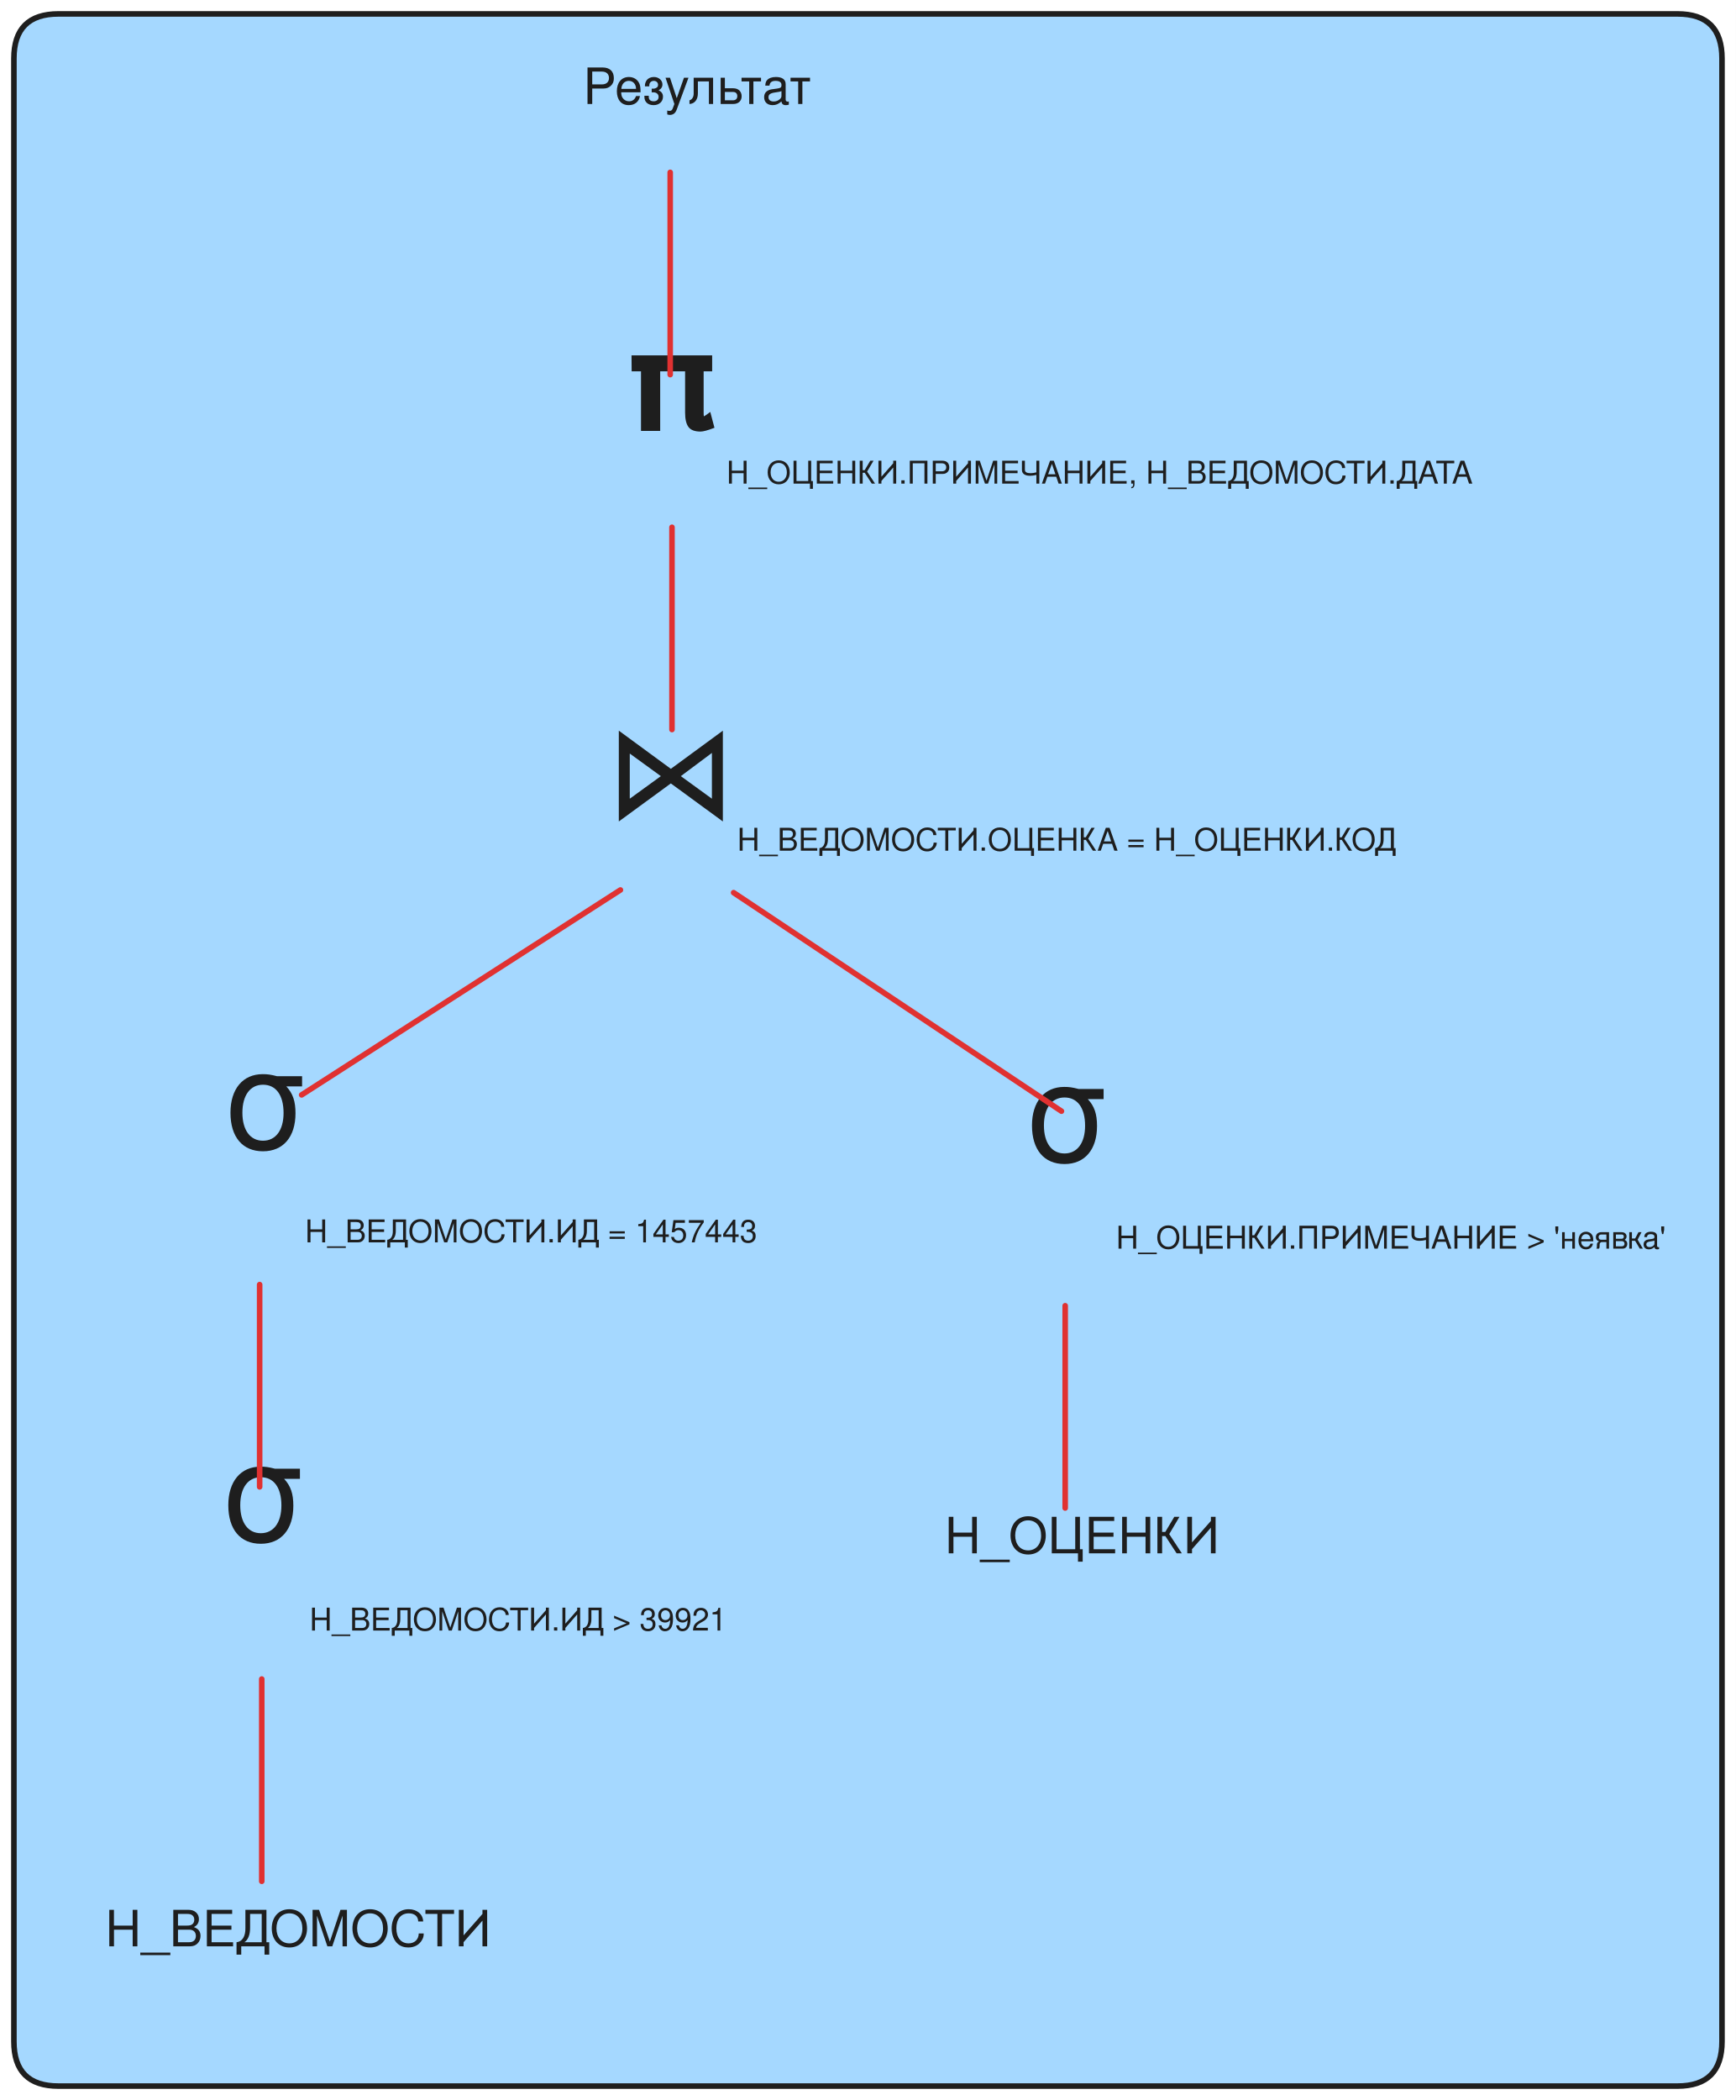
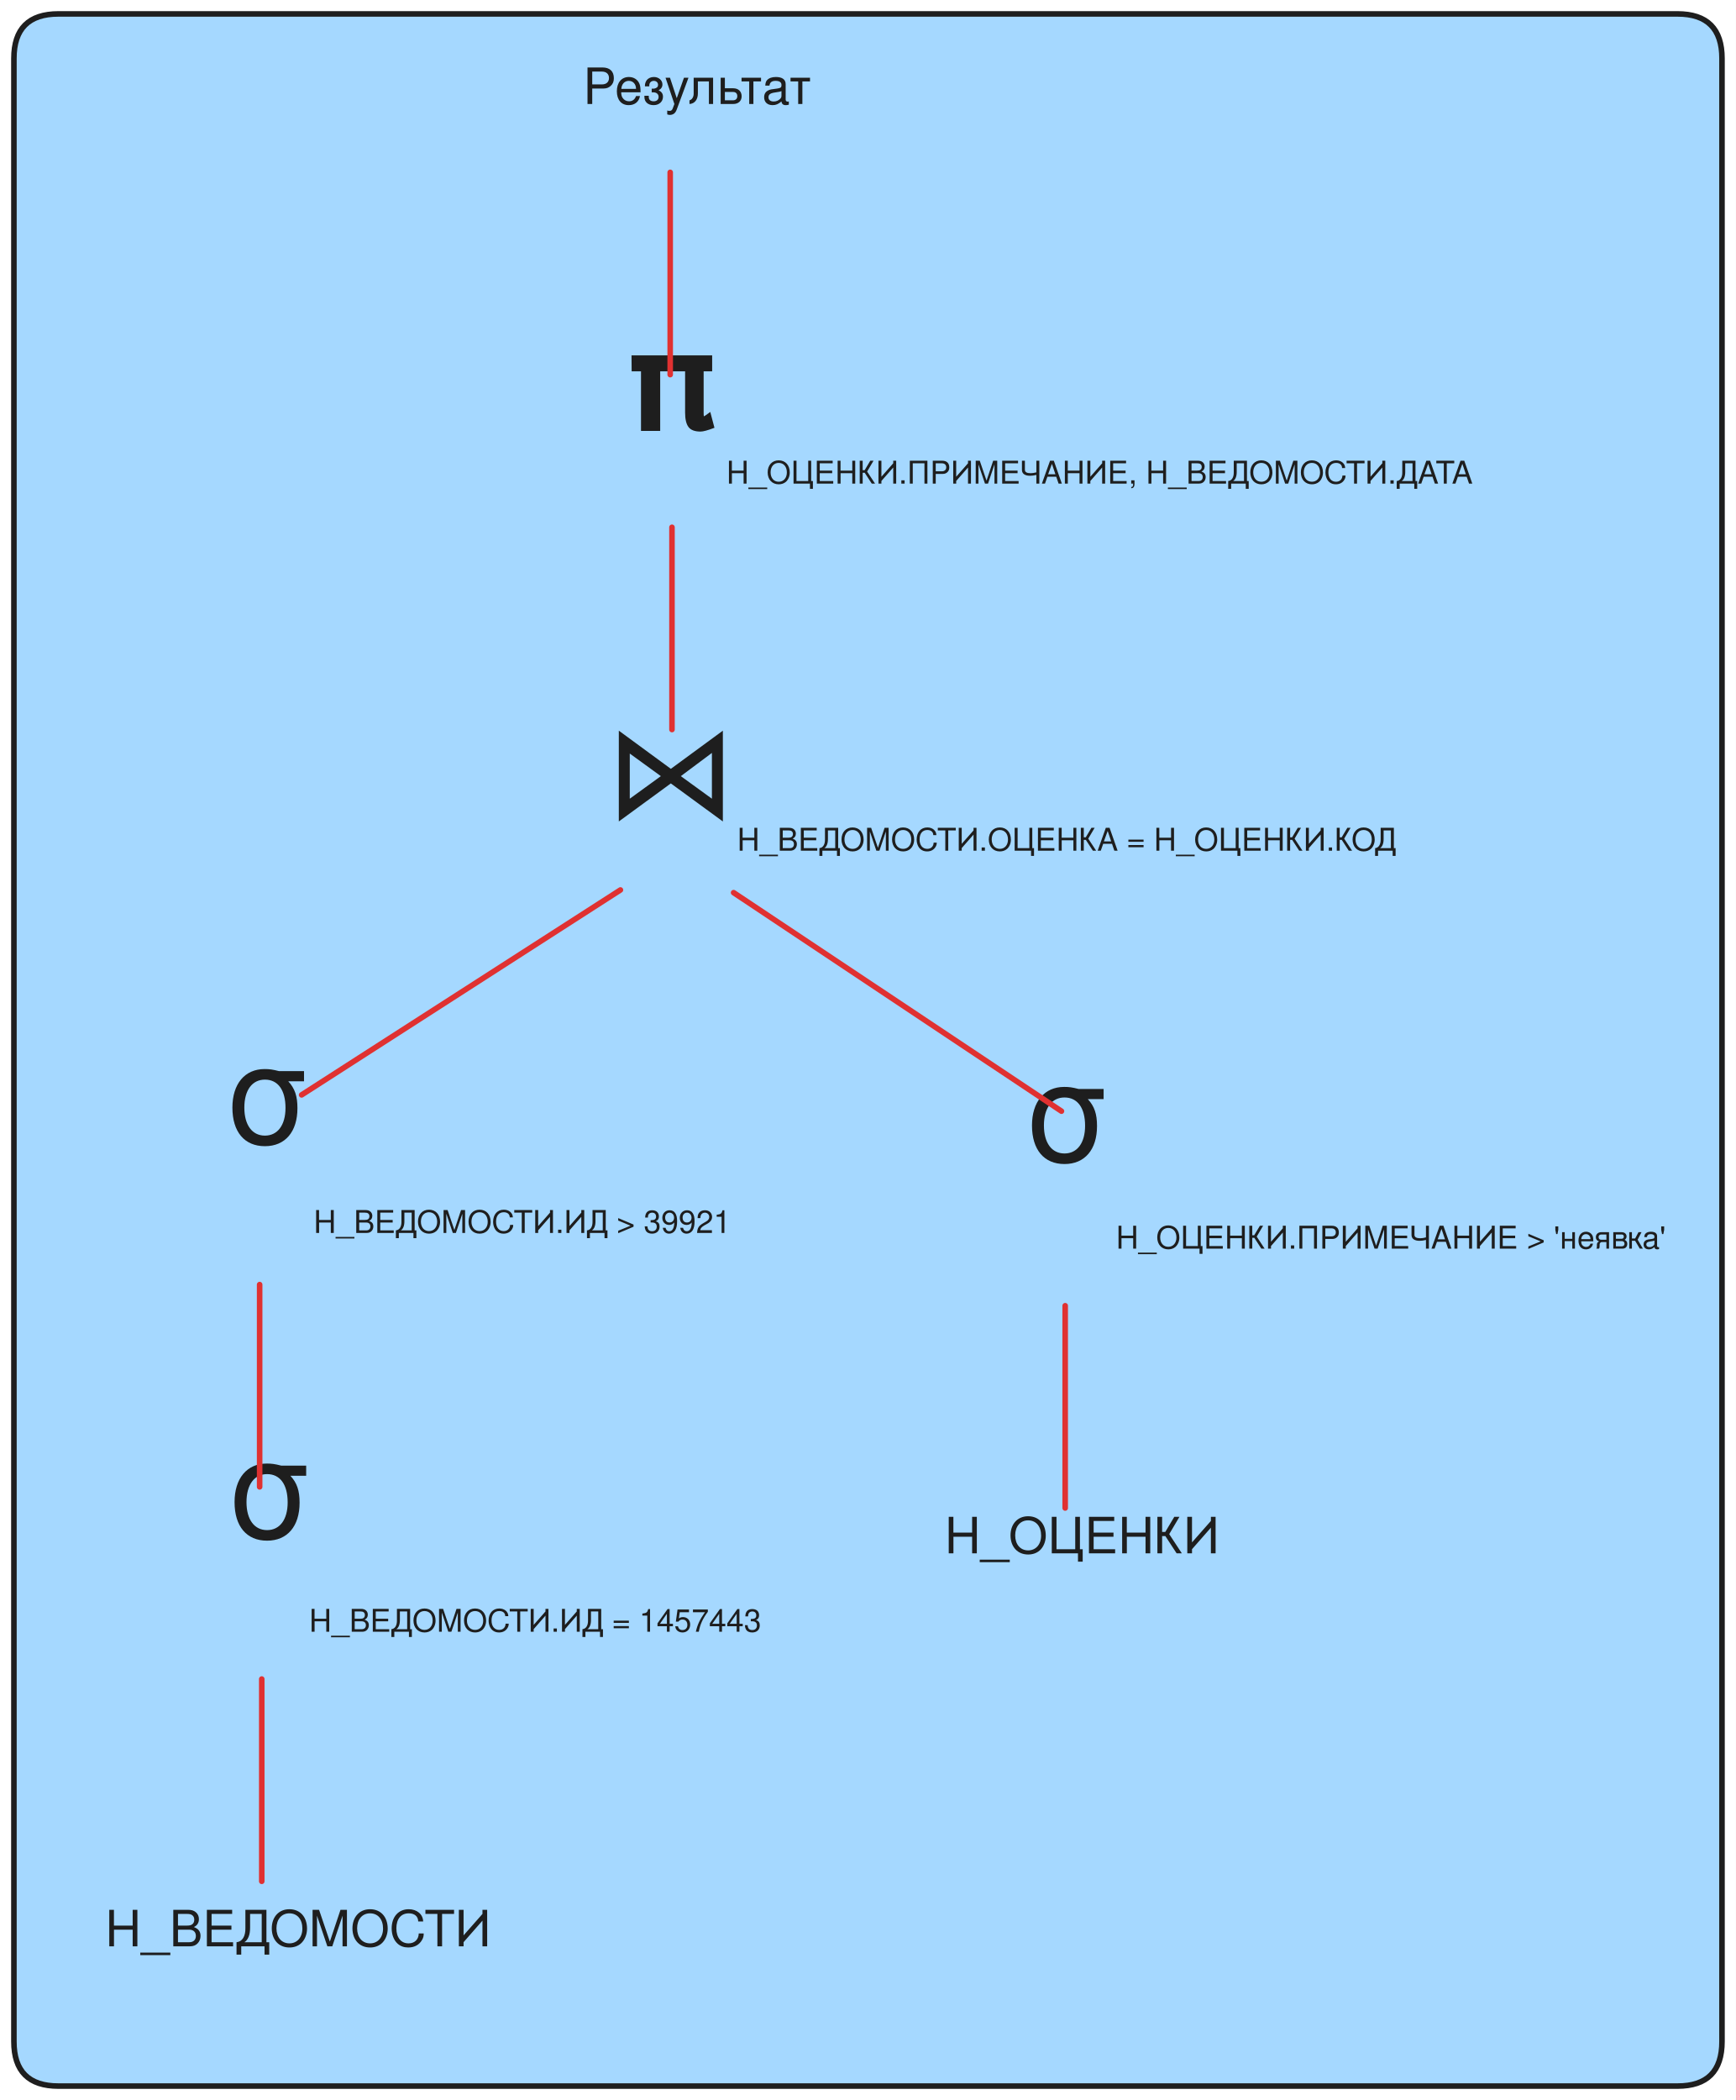
<svg xmlns="http://www.w3.org/2000/svg" version="1.1" viewBox="0 0 1247.929 1509.432" width="2495.858" height="3018.864">
  <defs>
    <style class="style-fonts">
      @font-face {
        font-family: "Virgil";
        src: url("https://excalidraw.com/Virgil.woff2");
      }
      @font-face {
        font-family: "Cascadia";
        src: url("https://excalidraw.com/Cascadia.woff2");
      }
      @font-face {
        font-family: "Assistant";
        src: url("https://excalidraw.com/Assistant-Regular.woff2");
      }
    </style>
  </defs>
  <rect x="0" y="0" width="1247.929" height="1509.432" fill="#ffffff" />
  <g stroke-linecap="round" transform="translate(10 10) rotate(0 613.9644 744.7161)">
-     <path d="M32 0 C447.09 0, 862.18 0, 1195.93 0 C1217.26 0, 1227.93 10.67, 1227.93 32 C1227.93 444.22, 1227.93 856.44, 1227.93 1457.43 C1227.93 1478.77, 1217.26 1489.43, 1195.93 1489.43 C834.77 1489.43, 473.62 1489.43, 32 1489.43 C10.67 1489.43, 0 1478.77, 0 1457.43 C0 906.03, 0 354.63, 0 32 C0 10.67, 10.67 0, 32 0" stroke="none" stroke-width="0" fill="#a5d8ff" />
-     <path d="M32 0 C287.61 0, 543.22 0, 1195.93 0 M32 0 C465.78 0, 899.56 0, 1195.93 0 M1195.93 0 C1217.26 0, 1227.93 10.67, 1227.93 32 M1195.93 0 C1217.26 0, 1227.93 10.67, 1227.93 32 M1227.93 32 C1227.93 476.9, 1227.93 921.79, 1227.93 1457.43 M1227.93 32 C1227.93 586.11, 1227.93 1140.23, 1227.93 1457.43 M1227.93 1457.43 C1227.93 1478.77, 1217.26 1489.43, 1195.93 1489.43 M1227.93 1457.43 C1227.93 1478.77, 1217.26 1489.43, 1195.93 1489.43 M1195.93 1489.43 C946.94 1489.43, 697.95 1489.43, 32 1489.43 M1195.93 1489.43 C793.54 1489.43, 391.14 1489.43, 32 1489.43 M32 1489.43 C10.67 1489.43, 0 1478.77, 0 1457.43 M32 1489.43 C10.67 1489.43, 0 1478.77, 0 1457.43 M0 1457.43 C0 989.82, 0 522.2, 0 32 M0 1457.43 C0 1146.38, 0 835.32, 0 32 M0 32 C0 10.67, 10.67 0, 32 0 M0 32 C0 10.67, 10.67 0, 32 0" stroke="#1e1e1e" stroke-width="4" fill="none" />
+     <path d="M32 0 C321.84 0, 611.67 0, 1195.93 0 C1217.26 0, 1227.93 10.67, 1227.93 32 C1227.93 341.84, 1227.93 651.67, 1227.93 1457.43 C1227.93 1478.77, 1217.26 1489.43, 1195.93 1489.43 C744.38 1489.43, 292.82 1489.43, 32 1489.43 C10.67 1489.43, 0 1478.77, 0 1457.43 C0 1147.46, 0 837.49, 0 32 C0 10.67, 10.67 0, 32 0" stroke="none" stroke-width="0" fill="#a5d8ff" />
+     <path d="M32 0 C373.26 0, 714.51 0, 1195.93 0 M32 0 C420.21 0, 808.42 0, 1195.93 0 M1195.93 0 C1217.26 0, 1227.93 10.67, 1227.93 32 M1195.93 0 C1217.26 0, 1227.93 10.67, 1227.93 32 M1227.93 32 C1227.93 475.47, 1227.93 918.94, 1227.93 1457.43 M1227.93 32 C1227.93 418.61, 1227.93 805.22, 1227.93 1457.43 M1227.93 1457.43 C1227.93 1478.77, 1217.26 1489.43, 1195.93 1489.43 M1227.93 1457.43 C1227.93 1478.77, 1217.26 1489.43, 1195.93 1489.43 M1195.93 1489.43 C818.81 1489.43, 441.69 1489.43, 32 1489.43 M1195.93 1489.43 C861.61 1489.43, 527.3 1489.43, 32 1489.43 M32 1489.43 C10.67 1489.43, 0 1478.77, 0 1457.43 M32 1489.43 C10.67 1489.43, 0 1478.77, 0 1457.43 M0 1457.43 C0 1023.5, 0 589.57, 0 32 M0 1457.43 C0 1066.73, 0 676.02, 0 32 M0 32 C0 10.67, 10.67 0, 32 0 M0 32 C0 10.67, 10.67 0, 32 0" stroke="#1e1e1e" stroke-width="4" fill="none" />
  </g>
  <g transform="translate(677.6906 1107.226) rotate(0 100.1953 20.7)">
    <text x="100.195" y="0" font-family="Helvetica, Segoe UI Emoji" font-size="36px" fill="#1e1e1e" text-anchor="middle" style="white-space: pre;" direction="ltr" dominant-baseline="text-before-edge">Н_ОЦЕНКИ</text>
  </g>
  <g transform="translate(74.68629 1389.689) rotate(0 139.6318 20.7)">
    <text x="139.632" y="0" font-family="Helvetica, Segoe UI Emoji" font-size="36px" fill="#1e1e1e" text-anchor="middle" style="white-space: pre;" direction="ltr" dominant-baseline="text-before-edge">Н_ВЕДОМОСТИ</text>
  </g>
  <g transform="translate(525.253 605.6479) rotate(0 241.5107 12.97282)">
    <text x="241.511" y="0" font-family="Helvetica, Segoe UI Emoji" font-size="22.561px" fill="#1e1e1e" text-anchor="middle" style="white-space: pre;" direction="ltr" dominant-baseline="text-before-edge">Н_ВЕДОМОСТИ.ОЦЕНКА = Н_ОЦЕНКИ.КОД</text>
  </g>
  <g transform="translate(445.6003 521.8562) rotate(0 36.66138 54.57957)">
    <text x="36.661" y="0" font-family="Helvetica, Segoe UI Emoji" font-size="94.921px" fill="#1e1e1e" text-anchor="middle" style="white-space: pre;" direction="ltr" dominant-baseline="text-before-edge">⋈</text>
  </g>
  <g stroke-linecap="round">
    <g transform="translate(188.1715 1352.252) rotate(0 0 -72.70662)">
      <path d="M0 0 C0 -24.24, 0 -121.18, 0 -145.41 M0 0 C0 -24.24, 0 -121.18, 0 -145.41" stroke="#e03131" stroke-width="4" fill="none" />
    </g>
  </g>
  <mask />
  <g transform="translate(736.2727 808.9665) rotate(0 30.12844 56.72142)">
    <text x="30.128" y="0" font-family="Helvetica, Segoe UI Emoji" font-size="98.646px" fill="#1e1e1e" text-anchor="middle" style="white-space: pre;" direction="ltr" dominant-baseline="text-before-edge">σ</text>
  </g>
  <g transform="translate(799.75 891.6769) rotate(0 200.1224 12.97282)">
    <text x="200.122" y="0" font-family="Helvetica, Segoe UI Emoji" font-size="22.561px" fill="#1e1e1e" text-anchor="middle" style="white-space: pre;" direction="ltr" dominant-baseline="text-before-edge">Н_ОЦЕНКИ.ПРИМЕЧАНИЕ &gt; 'неявка'</text>
  </g>
-   <g transform="translate(158.5109 1081.912) rotate(0 30.12844 56.72142)">
+   <g transform="translate(161.4571 796.1338) rotate(0 30.12844 56.72142)">
    <text x="30.128" y="0" font-family="Helvetica, Segoe UI Emoji" font-size="98.646px" fill="#1e1e1e" text-anchor="middle" style="white-space: pre;" direction="ltr" dominant-baseline="text-before-edge">σ</text>
  </g>
-   <g transform="translate(218.3376 887.1592) rotate(0 163.4711 12.97282)">
+   <g transform="translate(221.2838 1167.045) rotate(0 163.4711 12.97282)">
    <text x="163.471" y="0" font-family="Helvetica, Segoe UI Emoji" font-size="22.561px" fill="#1e1e1e" text-anchor="middle" style="white-space: pre;" direction="ltr" dominant-baseline="text-before-edge">Н_ВЕДОМОСТИ.ИД = 1457443</text>
  </g>
-   <g transform="translate(160.061 799.7986) rotate(0 30.12844 56.72142)">
+   <g transform="translate(163.0072 1079.684) rotate(0 30.12844 56.72142)">
    <text x="30.128" y="0" font-family="Helvetica, Segoe UI Emoji" font-size="98.646px" fill="#1e1e1e" text-anchor="middle" style="white-space: pre;" direction="ltr" dominant-baseline="text-before-edge">σ</text>
  </g>
-   <g transform="translate(221.5848 1166.172) rotate(0 150.9235 12.97282)">
+   <g transform="translate(224.5309 880.3943) rotate(0 150.9235 12.97282)">
    <text x="150.924" y="0" font-family="Helvetica, Segoe UI Emoji" font-size="22.561px" fill="#1e1e1e" text-anchor="middle" style="white-space: pre;" direction="ltr" dominant-baseline="text-before-edge">Н_ВЕДОМОСТИ.ИД &gt; 39921</text>
  </g>
  <g stroke-linecap="round">
    <g transform="translate(186.6524 1068.733) rotate(0 0 -72.70662)">
      <path d="M0 0 C0 -24.24, 0 -121.18, 0 -145.41 M0 0 C0 -24.24, 0 -121.18, 0 -145.41" stroke="#e03131" stroke-width="4" fill="none" />
    </g>
  </g>
  <mask />
  <g stroke-linecap="round">
    <g transform="translate(216.8332 786.9872) rotate(0 114.5967 -73.65339)">
      <path d="M0 0 C38.2 -24.55, 190.99 -122.76, 229.19 -147.31 M0 0 C38.2 -24.55, 190.99 -122.76, 229.19 -147.31" stroke="#e03131" stroke-width="4" fill="none" />
    </g>
  </g>
  <mask />
  <g stroke-linecap="round">
    <g transform="translate(527.3843 641.6144) rotate(0 117.8496 78.54123)">
      <path d="M0 0 C39.28 26.18, 196.42 130.9, 235.7 157.08 M0 0 C39.28 26.18, 196.42 130.9, 235.7 157.08" stroke="#e03131" stroke-width="4" fill="none" />
    </g>
  </g>
  <mask />
  <g stroke-linecap="round">
    <g transform="translate(483.0768 524.3993) rotate(0 0 -72.70662)">
      <path d="M0 0 C0 -24.24, 0 -121.18, 0 -145.41 M0 0 C0 -24.24, 0 -121.18, 0 -145.41" stroke="#e03131" stroke-width="4" fill="none" />
    </g>
  </g>
  <mask />
  <g transform="translate(454.1887 259.8213) rotate(0 28.88813 55.9282)">
    <text x="28.888" y="0" font-family="Helvetica, Segoe UI Emoji" font-size="97.266px" fill="#1e1e1e" text-anchor="middle" style="white-space: pre;" direction="ltr" dominant-baseline="text-before-edge">𝛑</text>
  </g>
  <g transform="translate(517.9914 341.7777) rotate(0 272.4941 12.97282)">
    <text x="272.494" y="0" font-family="Helvetica, Segoe UI Emoji" font-size="22.561px" fill="#1e1e1e" text-anchor="middle" style="white-space: pre;" direction="ltr" dominant-baseline="text-before-edge">Н_ОЦЕНКИ.ПРИМЕЧАНИЕ, Н_ВЕДОМОСТИ.ДАТА</text>
  </g>
  <g stroke-linecap="round">
    <g transform="translate(481.8012 269.2884) rotate(0 0 -72.70662)">
      <path d="M0 0 C0 -24.24, 0 -121.18, 0 -145.41 M0 0 C0 -24.24, 0 -121.18, 0 -145.41" stroke="#e03131" stroke-width="4" fill="none" />
    </g>
  </g>
  <mask />
  <g transform="translate(413.9516 65.45753) rotate(0 87.35449 20.7)">
    <text x="87.354" y="0" font-family="Helvetica, Segoe UI Emoji" font-size="36px" fill="#1e1e1e" text-anchor="middle" style="white-space: pre;" direction="ltr" dominant-baseline="text-before-edge">Результат</text>
  </g>
  <g stroke-linecap="round">
    <g transform="translate(765.7529 1083.927) rotate(0 0 -72.70662)">
      <path d="M0 0 C0 -24.24, 0 -121.18, 0 -145.41 M0 0 C0 -24.24, 0 -121.18, 0 -145.41" stroke="#e03131" stroke-width="4" fill="none" />
    </g>
  </g>
  <mask />
</svg>
